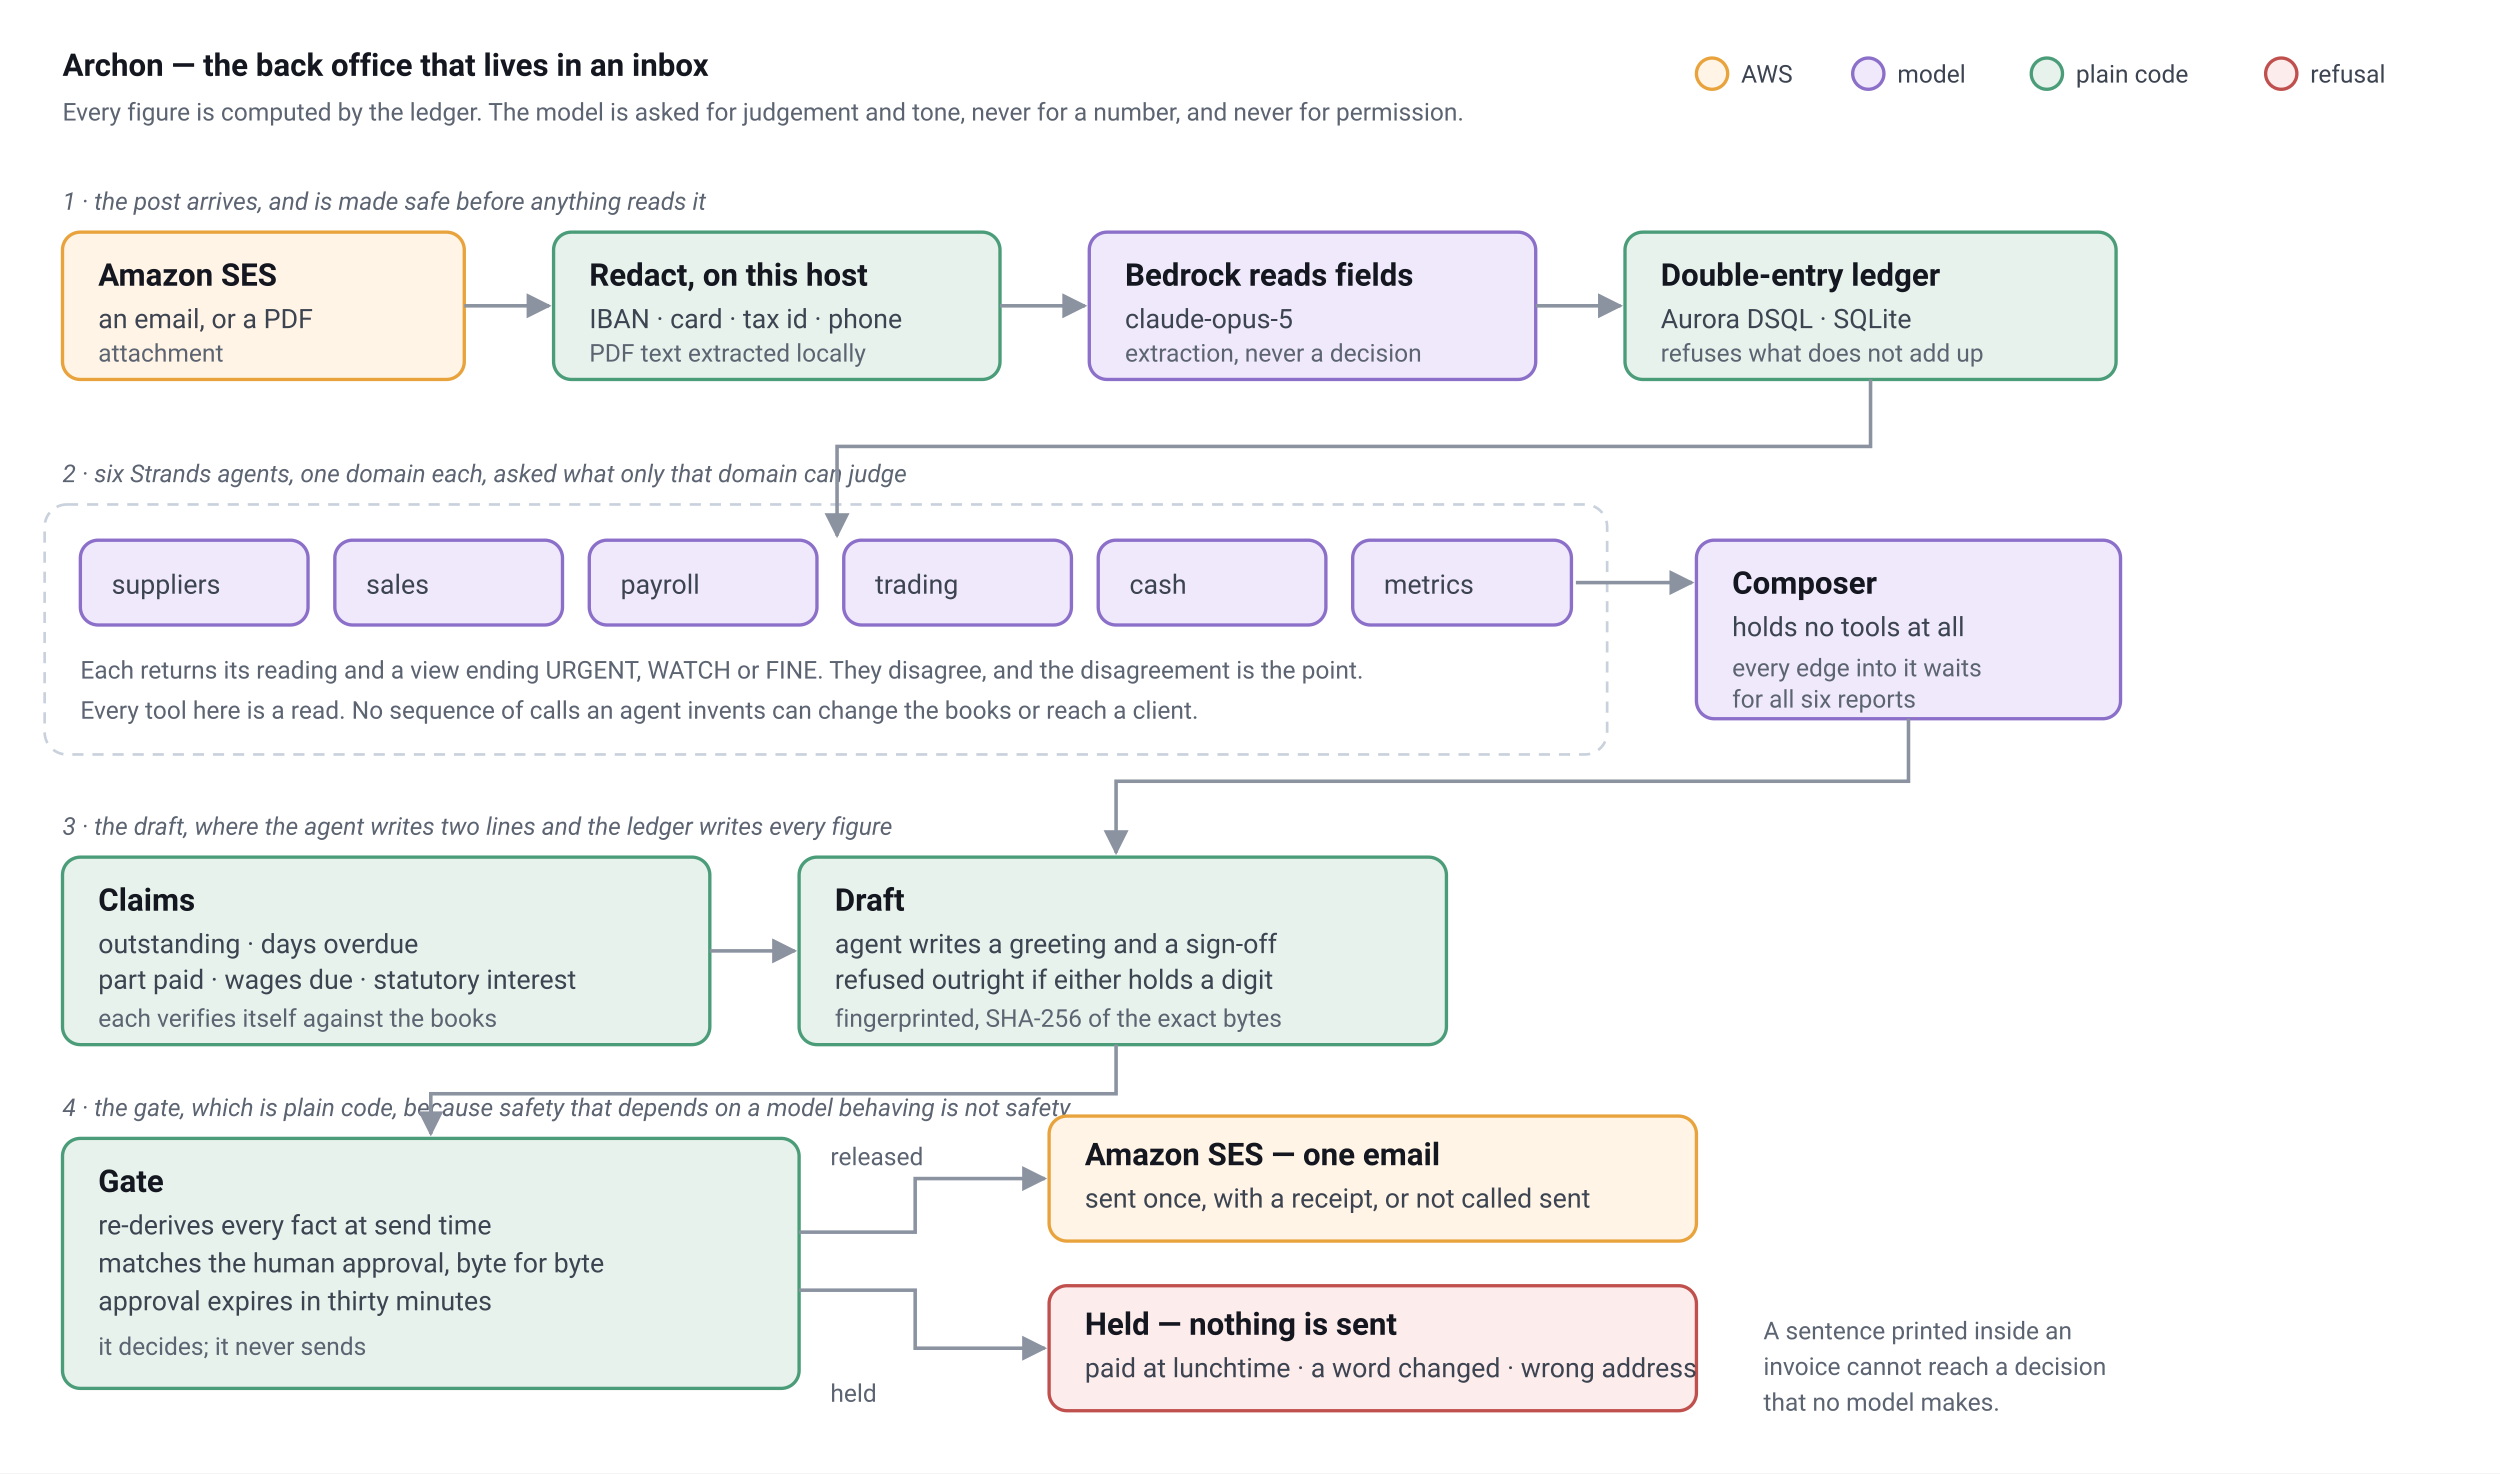
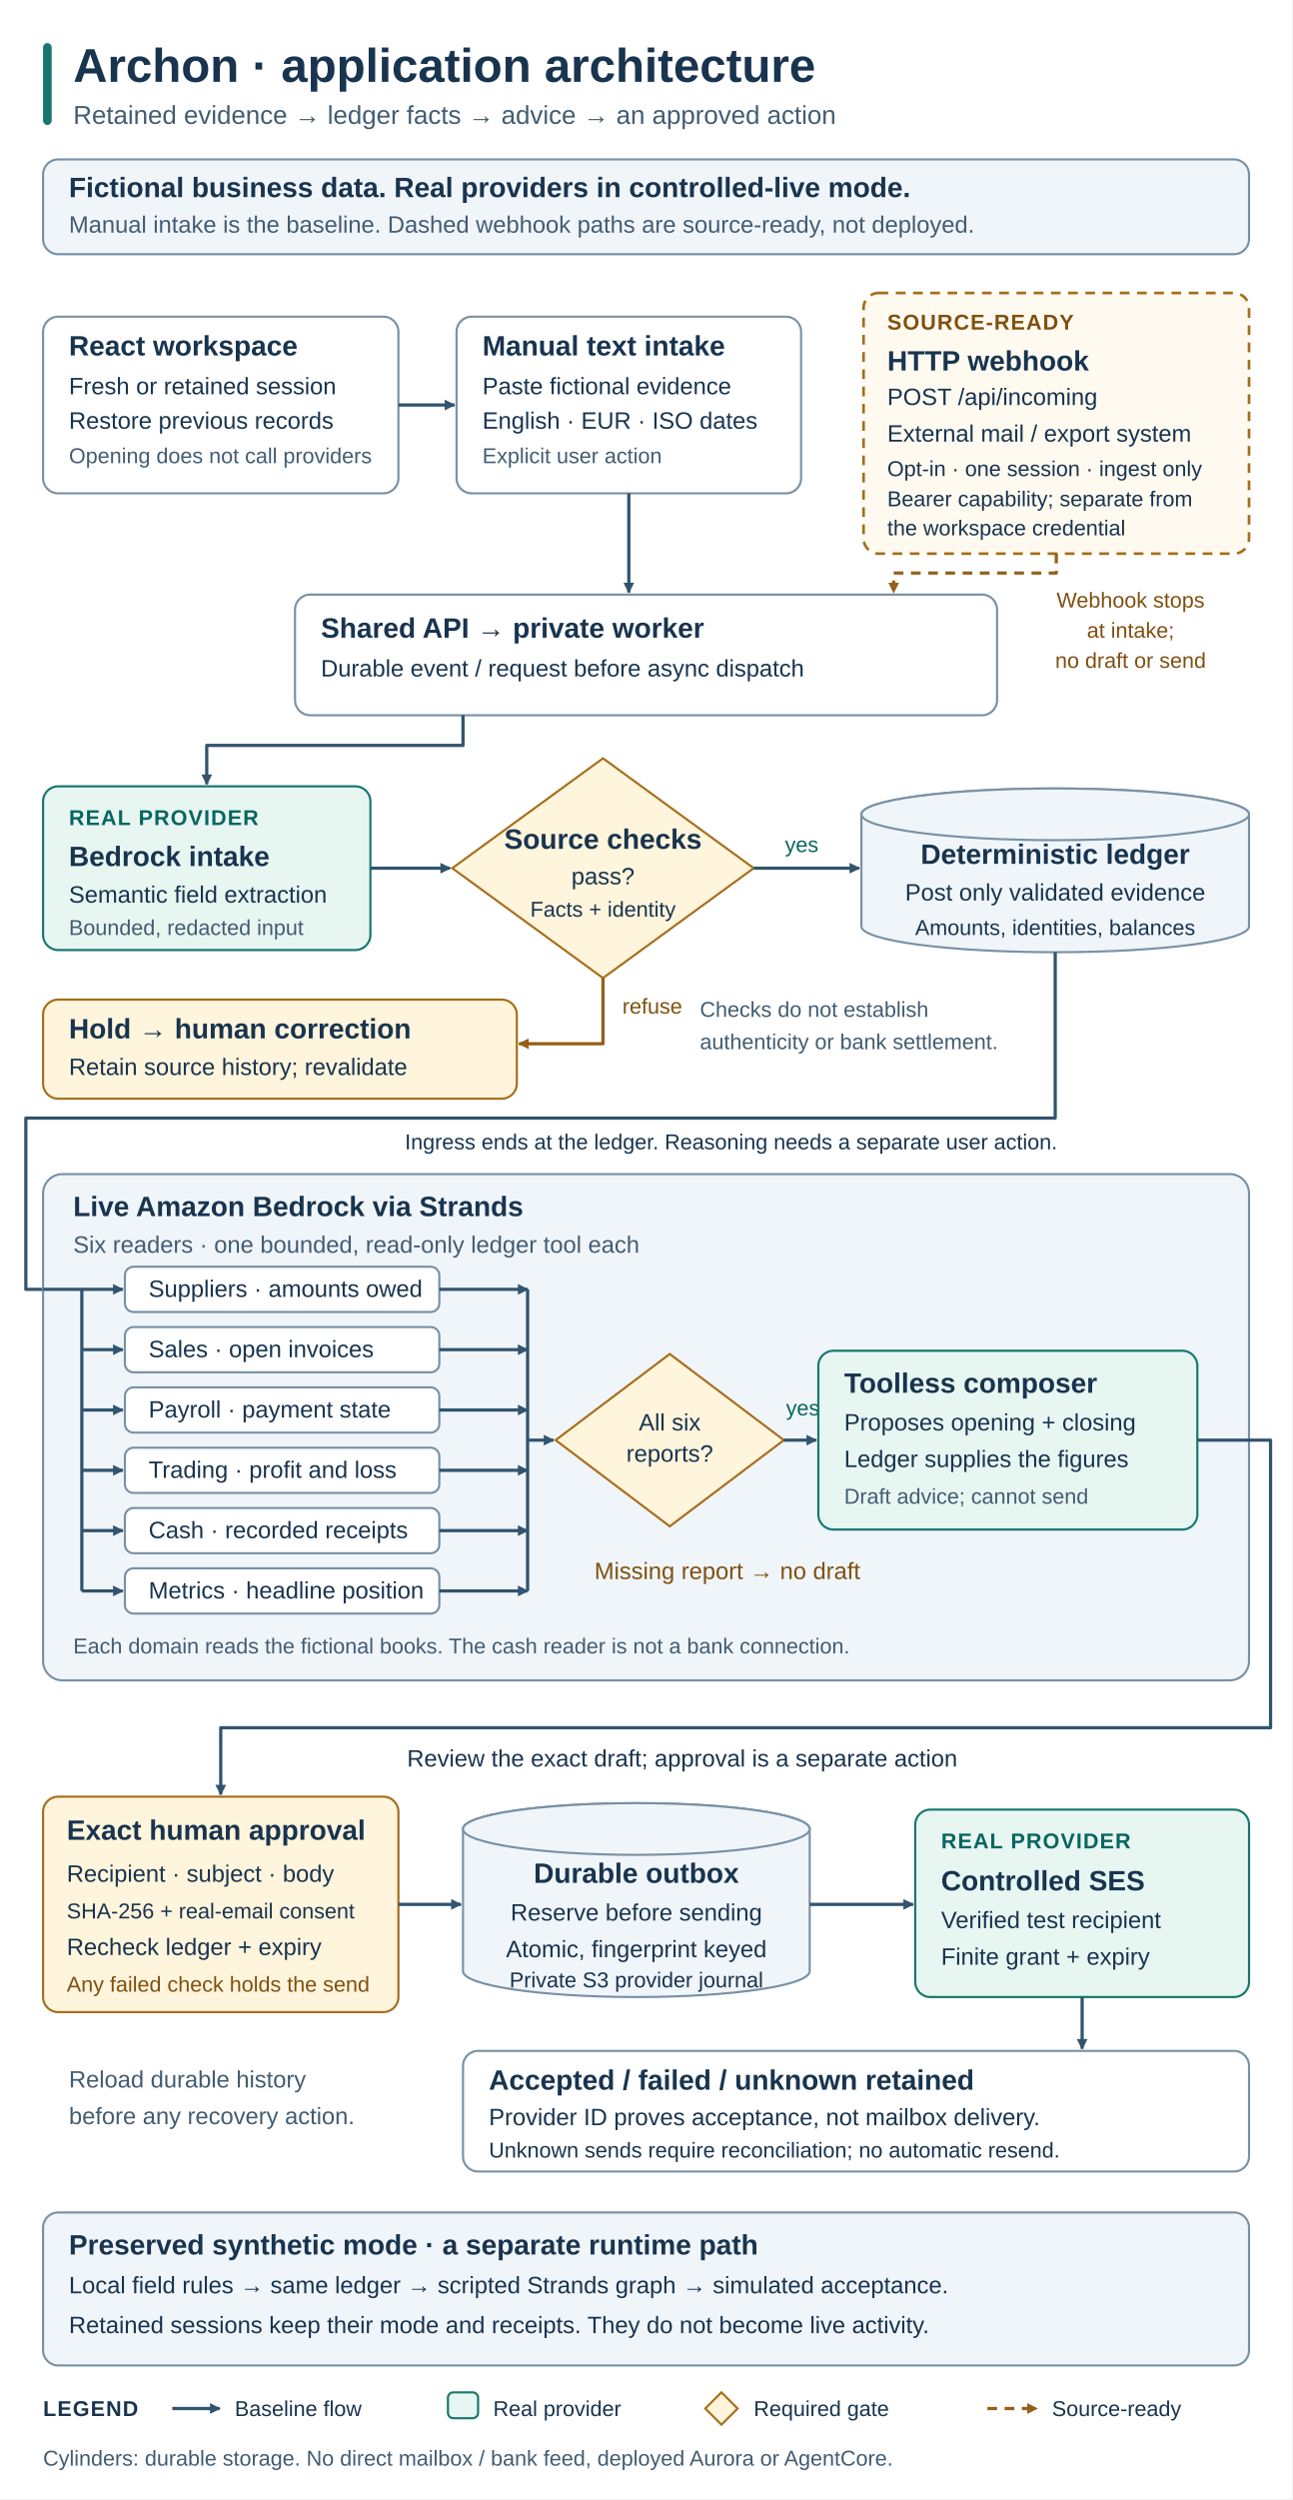
- <svg xmlns="http://www.w3.org/2000/svg" viewBox="0 0 1120 660" width="1120" height="660" font-family="-apple-system, BlinkMacSystemFont, 'Segoe UI', Roboto, Helvetica, Arial, sans-serif" role="img" aria-labelledby="title desc">
-   <style>
-     .bg    { fill: #ffffff; }
-     .box   { fill: #f4f6f9; stroke: #c9d1dc; stroke-width: 1.5; rx: 8; }
-     .aws   { fill: #fff4e6; stroke: #e8a33d; stroke-width: 1.5; rx: 8; }
-     .code  { fill: #e8f2ec; stroke: #4a9d78; stroke-width: 1.5; rx: 8; }
-     .model { fill: #efe9fb; stroke: #8b6fc9; stroke-width: 1.5; rx: 8; }
-     .stop  { fill: #fdecec; stroke: #c0504d; stroke-width: 1.5; rx: 8; }
-     .h     { font-size: 14px; font-weight: 700; fill: #14171f; }
-     .t     { font-size: 12px; fill: #3d4451; }
-     .s     { font-size: 11px; fill: #5c6472; }
-     .lab   { font-size: 11px; fill: #5c6472; font-style: italic; }
-     .key   { font-size: 11px; fill: #3d4451; }
-     .arrow { stroke: #8b93a1; stroke-width: 1.6; fill: none; marker-end: url(#a); }
-     .band  { fill: none; stroke: #c9d1dc; stroke-width: 1.2; stroke-dasharray: 5 4; rx: 10; }
-   </style>
+ <svg xmlns="http://www.w3.org/2000/svg" width="1200" height="2320" viewBox="0 0 1200 2320" role="img" aria-labelledby="architecture-title architecture-desc">
  <defs>
-     <marker id="a" viewBox="0 0 10 10" refX="9" refY="5" markerWidth="7" markerHeight="7" orient="auto-start-reverse">
-       <path d="M 0 0 L 10 5 L 0 10 z" fill="#8b93a1" />
+     <style>
+       text { font-family: Arial, Helvetica, sans-serif; fill: #18344f; }
+       .title { font-size: 44px; font-weight: 700; }
+       .subtitle { font-size: 24px; fill: #425c72; }
+       .heading { font-size: 26px; font-weight: 700; }
+       .body { font-size: 22px; }
+       .small { font-size: 20px; }
+       .label { font-size: 20px; font-weight: 700; letter-spacing: 1px; }
+       .teal-text { fill: #08665f; }
+       .amber-text { fill: #805010; }
+       .muted { fill: #425c72; }
+       .card { fill: #ffffff; stroke: #7891a6; stroke-width: 2; }
+       .provider { fill: #e8f6f2; stroke: #16776c; stroke-width: 2; }
+       .control { fill: #fff4dc; stroke: #a66d19; stroke-width: 2; }
+       .boundary { fill: #f0f5fa; stroke: #7891a6; stroke-width: 2; }
+       .future { fill: #fffaf0; stroke: #a66d19; stroke-width: 2.5; stroke-dasharray: 9 7; }
+       .flow { fill: none; stroke: #31546f; stroke-width: 3; stroke-linejoin: round; marker-end: url(#arrow); }
+       .bus { fill: none; stroke: #31546f; stroke-width: 3; stroke-linejoin: round; }
+       .future-flow { fill: none; stroke: #956019; stroke-width: 3; stroke-dasharray: 9 7; stroke-linejoin: round; marker-end: url(#amber-arrow); }
+       .hold-flow { fill: none; stroke: #956019; stroke-width: 3; stroke-linejoin: round; marker-end: url(#amber-arrow); }
+     </style>
+     <marker id="arrow" markerWidth="10" markerHeight="10" refX="9" refY="5" orient="auto" markerUnits="userSpaceOnUse">
+       <path d="M 0 0 L 10 5 L 0 10 Z" fill="#31546f" />
+     </marker>
+     <marker id="amber-arrow" markerWidth="10" markerHeight="10" refX="9" refY="5" orient="auto" markerUnits="userSpaceOnUse">
+       <path d="M 0 0 L 10 5 L 0 10 Z" fill="#956019" />
    </marker>
  </defs>
-   <rect class="bg" width="1120" height="660" />
-   <text x="28" y="34" class="h" font-size="17">Archon — the back office that lives in an inbox</text>
-   <text x="28" y="54" class="s">Every figure is computed by the ledger. The model is asked for
-     judgement and tone, never for a number, and never for permission.</text>
-   <g transform="translate(760,26)">
-     <rect class="aws" x="0" y="0" width="14" height="14" />
-     <text x="20" y="11" class="key">AWS</text>
-     <rect class="model" x="70" y="0" width="14" height="14" />
-     <text x="90" y="11" class="key">model</text>
-     <rect class="code" x="150" y="0" width="14" height="14" />
-     <text x="170" y="11" class="key">plain code</text>
-     <rect class="stop" x="255" y="0" width="14" height="14" />
-     <text x="275" y="11" class="key">refusal</text>
+   <rect width="1200" height="2320" fill="#ffffff" />
+   <rect x="40" y="40" width="8" height="76" rx="4" fill="#16776c" />
+   <text x="68" y="76" class="title">Archon · application architecture</text>
+   <text x="68" y="115" class="subtitle">Retained evidence → ledger facts → advice → an approved action</text>
+   <g aria-label="Data and runtime distinction">
+     <rect x="40" y="148" width="1120" height="88" rx="14" class="boundary" />
+     <text x="64" y="183" class="heading">Fictional business data. Real providers in controlled-live mode.</text>
+     <text x="64" y="216" class="body muted">Manual intake is the baseline. Dashed webhook paths are source-ready, not deployed.</text>
  </g>
-   <text x="28" y="94" class="lab">1 · the post arrives, and is made safe before anything reads it</text>
-   <rect class="aws" x="28" y="104" width="180" height="66" />
-   <text x="44" y="128" class="h">Amazon SES</text>
-   <text x="44" y="147" class="t">an email, or a PDF</text>
-   <text x="44" y="162" class="s">attachment</text>
-   <rect class="code" x="248" y="104" width="200" height="66" />
-   <text x="264" y="128" class="h">Redact, on this host</text>
-   <text x="264" y="147" class="t">IBAN · card · tax id · phone</text>
-   <text x="264" y="162" class="s">PDF text extracted locally</text>
-   <rect class="model" x="488" y="104" width="200" height="66" />
-   <text x="504" y="128" class="h">Bedrock reads fields</text>
-   <text x="504" y="147" class="t">claude-opus-5</text>
-   <text x="504" y="162" class="s">extraction, never a decision</text>
-   <rect class="code" x="728" y="104" width="220" height="66" />
-   <text x="744" y="128" class="h">Double-entry ledger</text>
-   <text x="744" y="147" class="t">Aurora DSQL · SQLite</text>
-   <text x="744" y="162" class="s">refuses what does not add up</text>
-   <path class="arrow" d="M 208 137 H 246" />
-   <path class="arrow" d="M 448 137 H 486" />
-   <path class="arrow" d="M 688 137 H 726" />
-   <text x="28" y="216" class="lab">2 · six Strands agents, one domain each, asked what only that domain can judge</text>
-   <rect class="band" x="20" y="226" width="700" height="112" />
-   <g class="t">
-     <rect class="model" x="36" y="242" width="102" height="38" />
-     <text x="50" y="266" class="t">suppliers</text>
-     <rect class="model" x="150" y="242" width="102" height="38" />
-     <text x="164" y="266" class="t">sales</text>
-     <rect class="model" x="264" y="242" width="102" height="38" />
-     <text x="278" y="266" class="t">payroll</text>
-     <rect class="model" x="378" y="242" width="102" height="38" />
-     <text x="392" y="266" class="t">trading</text>
-     <rect class="model" x="492" y="242" width="102" height="38" />
-     <text x="506" y="266" class="t">cash</text>
-     <rect class="model" x="606" y="242" width="98" height="38" />
-     <text x="620" y="266" class="t">metrics</text>
+   <g aria-label="Workspace and input paths">
+     <rect x="40" y="294" width="330" height="164" rx="14" class="card" />
+     <text x="64" y="330" class="heading">React workspace</text>
+     <text x="64" y="366" class="body">Fresh or retained session</text>
+     <text x="64" y="398" class="body">Restore previous records</text>
+     <text x="64" y="430" class="small muted">Opening does not call providers</text>
+     <path d="M 370 376 H 422" class="flow" />
+     <rect x="424" y="294" width="320" height="164" rx="14" class="card" />
+     <text x="448" y="330" class="heading">Manual text intake</text>
+     <text x="448" y="366" class="body">Paste fictional evidence</text>
+     <text x="448" y="398" class="body">English · EUR · ISO dates</text>
+     <text x="448" y="430" class="small muted">Explicit user action</text>
+     <rect x="802" y="272" width="358" height="242" rx="14" class="future" />
+     <text x="824" y="306" class="label amber-text">SOURCE-READY</text>
+     <text x="824" y="344" class="heading">HTTP webhook</text>
+     <text x="824" y="376" class="body">POST /api/incoming</text>
+     <text x="824" y="410" class="body">External mail / export system</text>
+     <text x="824" y="442" class="small">Opt-in · one session · ingest only</text>
+     <text x="824" y="470" class="small">Bearer capability; separate from</text>
+     <text x="824" y="497" class="small">the workspace credential</text>
+     <path d="M 584 458 V 550" class="flow" />
+     <path d="M 981 514 V 532 H 830 V 550" class="future-flow" />
+     <rect x="274" y="552" width="652" height="112" rx="14" class="card" />
+     <text x="298" y="592" class="heading">Shared API → private worker</text>
+     <text x="298" y="628" class="body">Durable event / request before async dispatch</text>
+     <text x="1050" y="564" class="small amber-text" text-anchor="middle">Webhook stops</text>
+     <text x="1050" y="592" class="small amber-text" text-anchor="middle">at intake;</text>
+     <text x="1050" y="620" class="small amber-text" text-anchor="middle">no draft or send</text>
  </g>
-   <text x="36" y="304" class="s">Each returns its reading and a view ending URGENT, WATCH or FINE. They disagree,
-     and the disagreement is the point.</text>
-   <text x="36" y="322" class="s">Every tool here is a read. No sequence of calls an agent invents can change the
-     books or reach a client.</text>
-   <path class="arrow" d="M 838 170 V 200 H 375 V 240" />
-   <rect class="model" x="760" y="242" width="190" height="80" />
-   <text x="776" y="266" class="h">Composer</text>
-   <text x="776" y="285" class="t">holds no tools at all</text>
-   <text x="776" y="303" class="s">every edge into it waits</text>
-   <text x="776" y="317" class="s">for all six reports</text>
-   <path class="arrow" d="M 706 261 H 758" />
-   <text x="28" y="374" class="lab">3 · the draft, where the agent writes two lines and the ledger writes every figure</text>
-   <rect class="code" x="28" y="384" width="290" height="84" />
-   <text x="44" y="408" class="h">Claims</text>
-   <text x="44" y="427" class="t">outstanding · days overdue</text>
-   <text x="44" y="443" class="t">part paid · wages due · statutory interest</text>
-   <text x="44" y="460" class="s">each verifies itself against the books</text>
-   <rect class="code" x="358" y="384" width="290" height="84" />
-   <text x="374" y="408" class="h">Draft</text>
-   <text x="374" y="427" class="t">agent writes a greeting and a sign-off</text>
-   <text x="374" y="443" class="t">refused outright if either holds a digit</text>
-   <text x="374" y="460" class="s">fingerprinted, SHA-256 of the exact bytes</text>
-   <path class="arrow" d="M 855 322 V 350 H 500 V 382" />
-   <path class="arrow" d="M 318 426 H 356" />
-   <text x="28" y="500" class="lab">4 · the gate, which is plain code, because safety that depends on a model behaving is not safety</text>
-   <rect class="code" x="28" y="510" width="330" height="112" />
-   <text x="44" y="534" class="h">Gate</text>
-   <text x="44" y="553" class="t">re-derives every fact at send time</text>
-   <text x="44" y="570" class="t">matches the human approval, byte for byte</text>
-   <text x="44" y="587" class="t">approval expires in thirty minutes</text>
-   <text x="44" y="607" class="s">it decides; it never sends</text>
-   <rect class="aws" x="470" y="500" width="290" height="56" />
-   <text x="486" y="522" class="h">Amazon SES — one email</text>
-   <text x="486" y="541" class="t">sent once, with a receipt, or not called sent</text>
-   <rect class="stop" x="470" y="576" width="290" height="56" />
-   <text x="486" y="598" class="h">Held — nothing is sent</text>
-   <text x="486" y="617" class="t">paid at lunchtime · a word changed · wrong address</text>
-   <path class="arrow" d="M 358 552 H 410 V 528 H 468" />
-   <path class="arrow" d="M 358 578 H 410 V 604 H 468" />
-   <text x="372" y="522" class="s">released</text>
-   <text x="372" y="628" class="s">held</text>
-   <path class="arrow" d="M 500 468 V 490 H 193 V 508" />
-   <text x="790" y="600" class="s">A sentence printed inside an</text>
-   <text x="790" y="616" class="s">invoice cannot reach a decision</text>
-   <text x="790" y="632" class="s">that no model makes.</text>
+   <g aria-label="Semantic intake, deterministic validation and ledger">
+     <path d="M 430 664 V 692 H 192 V 728" class="flow" />
+     <rect x="40" y="730" width="304" height="152" rx="14" class="provider" />
+     <text x="64" y="766" class="label teal-text">REAL PROVIDER</text>
+     <text x="64" y="804" class="heading">Bedrock intake</text>
+     <text x="64" y="838" class="body">Semantic field extraction</text>
+     <text x="64" y="868" class="small muted">Bounded, redacted input</text>
+     <path d="M 344 806 H 418" class="flow" />
+     <polygon points="560,704 700,806 560,908 420,806" class="control" />
+     <text x="560" y="788" class="heading" text-anchor="middle">Source checks</text>
+     <text x="560" y="821" class="body" text-anchor="middle">pass?</text>
+     <text x="560" y="851" class="small" text-anchor="middle">Facts + identity</text>
+     <path d="M 700 806 H 798" class="flow" />
+     <text x="729" y="791" class="small teal-text">yes</text>
+     <path d="M 800 756 A 180 24 0 0 1 1160 756 V 860 A 180 24 0 0 1 800 860 Z" class="boundary" />
+     <ellipse cx="980" cy="756" rx="180" ry="24" class="boundary" />
+     <text x="980" y="802" class="heading" text-anchor="middle">Deterministic ledger</text>
+     <text x="980" y="836" class="body" text-anchor="middle">Post only validated evidence</text>
+     <text x="980" y="868" class="small" text-anchor="middle">Amounts, identities, balances</text>
+     <path d="M 560 908 V 969 H 482" class="hold-flow" />
+     <text x="578" y="941" class="small amber-text">refuse</text>
+     <rect x="40" y="928" width="440" height="92" rx="14" class="control" />
+     <text x="64" y="964" class="heading">Hold → human correction</text>
+     <text x="64" y="998" class="body">Retain source history; revalidate</text>
+     <text x="650" y="944" class="small muted">Checks do not establish</text>
+     <text x="650" y="974" class="small muted">authenticity or bank settlement.</text>
+     <path d="M 980 884 V 1038 H 24 V 1197 H 40" class="bus" />
+     <text x="376" y="1067" class="small">Ingress ends at the ledger. Reasoning needs a separate user action.</text>
+   </g>
+   <g aria-label="Six-reader Strands graph with an all-reports gate">
+     <rect x="40" y="1090" width="1120" height="470" rx="18" class="boundary" />
+     <text x="68" y="1129" class="heading">Live Amazon Bedrock via Strands</text>
+     <text x="68" y="1163" class="body muted">Six readers · one bounded, read-only ledger tool each</text>
+     <path d="M 40 1197 H 76 V 1477" class="bus" />
+     <path d="M 76 1197 H 114" class="flow" />
+     <path d="M 76 1253 H 114" class="flow" />
+     <path d="M 76 1309 H 114" class="flow" />
+     <path d="M 76 1365 H 114" class="flow" />
+     <path d="M 76 1421 H 114" class="flow" />
+     <path d="M 76 1477 H 114" class="flow" />
+     <rect x="116" y="1176" width="292" height="42" rx="8" class="card" />
+     <rect x="116" y="1232" width="292" height="42" rx="8" class="card" />
+     <rect x="116" y="1288" width="292" height="42" rx="8" class="card" />
+     <rect x="116" y="1344" width="292" height="42" rx="8" class="card" />
+     <rect x="116" y="1400" width="292" height="42" rx="8" class="card" />
+     <rect x="116" y="1456" width="292" height="42" rx="8" class="card" />
+     <text x="138" y="1204" class="body">Suppliers · amounts owed</text>
+     <text x="138" y="1260" class="body">Sales · open invoices</text>
+     <text x="138" y="1316" class="body">Payroll · payment state</text>
+     <text x="138" y="1372" class="body">Trading · profit and loss</text>
+     <text x="138" y="1428" class="body">Cash · recorded receipts</text>
+     <text x="138" y="1484" class="body">Metrics · headline position</text>
+     <path d="M 408 1197 H 490" class="flow" />
+     <path d="M 408 1253 H 490" class="flow" />
+     <path d="M 408 1309 H 490" class="flow" />
+     <path d="M 408 1365 H 490" class="flow" />
+     <path d="M 408 1421 H 490" class="flow" />
+     <path d="M 408 1477 H 490" class="flow" />
+     <path d="M 490 1197 V 1477" class="bus" />
+     <path d="M 490 1337 H 514" class="flow" />
+     <polygon points="622,1257 728,1337 622,1417 516,1337" class="control" />
+     <text x="622" y="1328" class="body" text-anchor="middle">All six</text>
+     <text x="622" y="1357" class="body" text-anchor="middle">reports?</text>
+     <path d="M 728 1337 H 758" class="flow" />
+     <text x="730" y="1314" class="small teal-text">yes</text>
+     <rect x="760" y="1254" width="352" height="166" rx="14" class="provider" />
+     <text x="784" y="1293" class="heading">Toolless composer</text>
+     <text x="784" y="1328" class="body">Proposes opening + closing</text>
+     <text x="784" y="1362" class="body">Ledger supplies the figures</text>
+     <text x="784" y="1396" class="small muted">Draft advice; cannot send</text>
+     <text x="552" y="1466" class="body amber-text">Missing report → no draft</text>
+     <text x="68" y="1535" class="small muted">Each domain reads the fictional books. The cash reader is not a bank connection.</text>
+   </g>
+   <g aria-label="Human approval, durable outbox and controlled email">
+     <path d="M 1112 1337 H 1180 V 1604 H 205 V 1666" class="flow" />
+     <text x="378" y="1640" class="body">Review the exact draft; approval is a separate action</text>
+     <rect x="40" y="1668" width="330" height="200" rx="14" class="control" />
+     <text x="62" y="1708" class="heading">Exact human approval</text>
+     <text x="62" y="1747" class="body">Recipient · subject · body</text>
+     <text x="62" y="1781" class="small">SHA-256 + real-email consent</text>
+     <text x="62" y="1815" class="body">Recheck ledger + expiry</text>
+     <text x="62" y="1849" class="small amber-text">Any failed check holds the send</text>
+     <path d="M 370 1768 H 428" class="flow" />
+     <path d="M 430 1698 A 161 24 0 0 1 752 1698 V 1830 A 161 24 0 0 1 430 1830 Z" class="boundary" />
+     <ellipse cx="591" cy="1698" rx="161" ry="24" class="boundary" />
+     <text x="591" y="1748" class="heading" text-anchor="middle">Durable outbox</text>
+     <text x="591" y="1783" class="body" text-anchor="middle">Reserve before sending</text>
+     <text x="591" y="1817" class="body" text-anchor="middle">Atomic, fingerprint keyed</text>
+     <text x="591" y="1845" class="small" text-anchor="middle">Private S3 provider journal</text>
+     <path d="M 752 1768 H 848" class="flow" />
+     <rect x="850" y="1680" width="310" height="174" rx="14" class="provider" />
+     <text x="874" y="1716" class="label teal-text">REAL PROVIDER</text>
+     <text x="874" y="1755" class="heading">Controlled SES</text>
+     <text x="874" y="1790" class="body">Verified test recipient</text>
+     <text x="874" y="1824" class="body">Finite grant + expiry</text>
+     <path d="M 1005 1854 V 1902" class="flow" />
+     <rect x="430" y="1904" width="730" height="112" rx="14" class="card" />
+     <text x="454" y="1940" class="heading">Accepted / failed / unknown retained</text>
+     <text x="454" y="1973" class="body">Provider ID proves acceptance, not mailbox delivery.</text>
+     <text x="454" y="2003" class="small">Unknown sends require reconciliation; no automatic resend.</text>
+     <text x="64" y="1938" class="body muted">Reload durable history</text>
+     <text x="64" y="1972" class="body muted">before any recovery action.</text>
+   </g>
+   <g aria-label="Preserved synthetic mode">
+     <rect x="40" y="2054" width="1120" height="142" rx="14" class="boundary" />
+     <text x="64" y="2093" class="heading">Preserved synthetic mode · a separate runtime path</text>
+     <text x="64" y="2129" class="body">Local field rules → same ledger → scripted Strands graph → simulated acceptance.</text>
+     <text x="64" y="2166" class="body">Retained sessions keep their mode and receipts. They do not become live activity.</text>
+   </g>
+   <g aria-label="Legend">
+     <text x="40" y="2243" class="label">LEGEND</text>
+     <path d="M 160 2236 H 204" class="flow" />
+     <text x="218" y="2243" class="small">Baseline flow</text>
+     <rect x="416" y="2221" width="28" height="24" rx="5" class="provider" />
+     <text x="458" y="2243" class="small">Real provider</text>
+     <polygon points="670,2221 685,2236 670,2251 655,2236" class="control" />
+     <text x="700" y="2243" class="small">Required gate</text>
+     <path d="M 917 2236 H 963" class="future-flow" />
+     <text x="977" y="2243" class="small">Source-ready</text>
+     <text x="40" y="2289" class="small muted">Cylinders: durable storage. No direct mailbox / bank feed, deployed Aurora or AgentCore.</text>
+   </g>
</svg>
